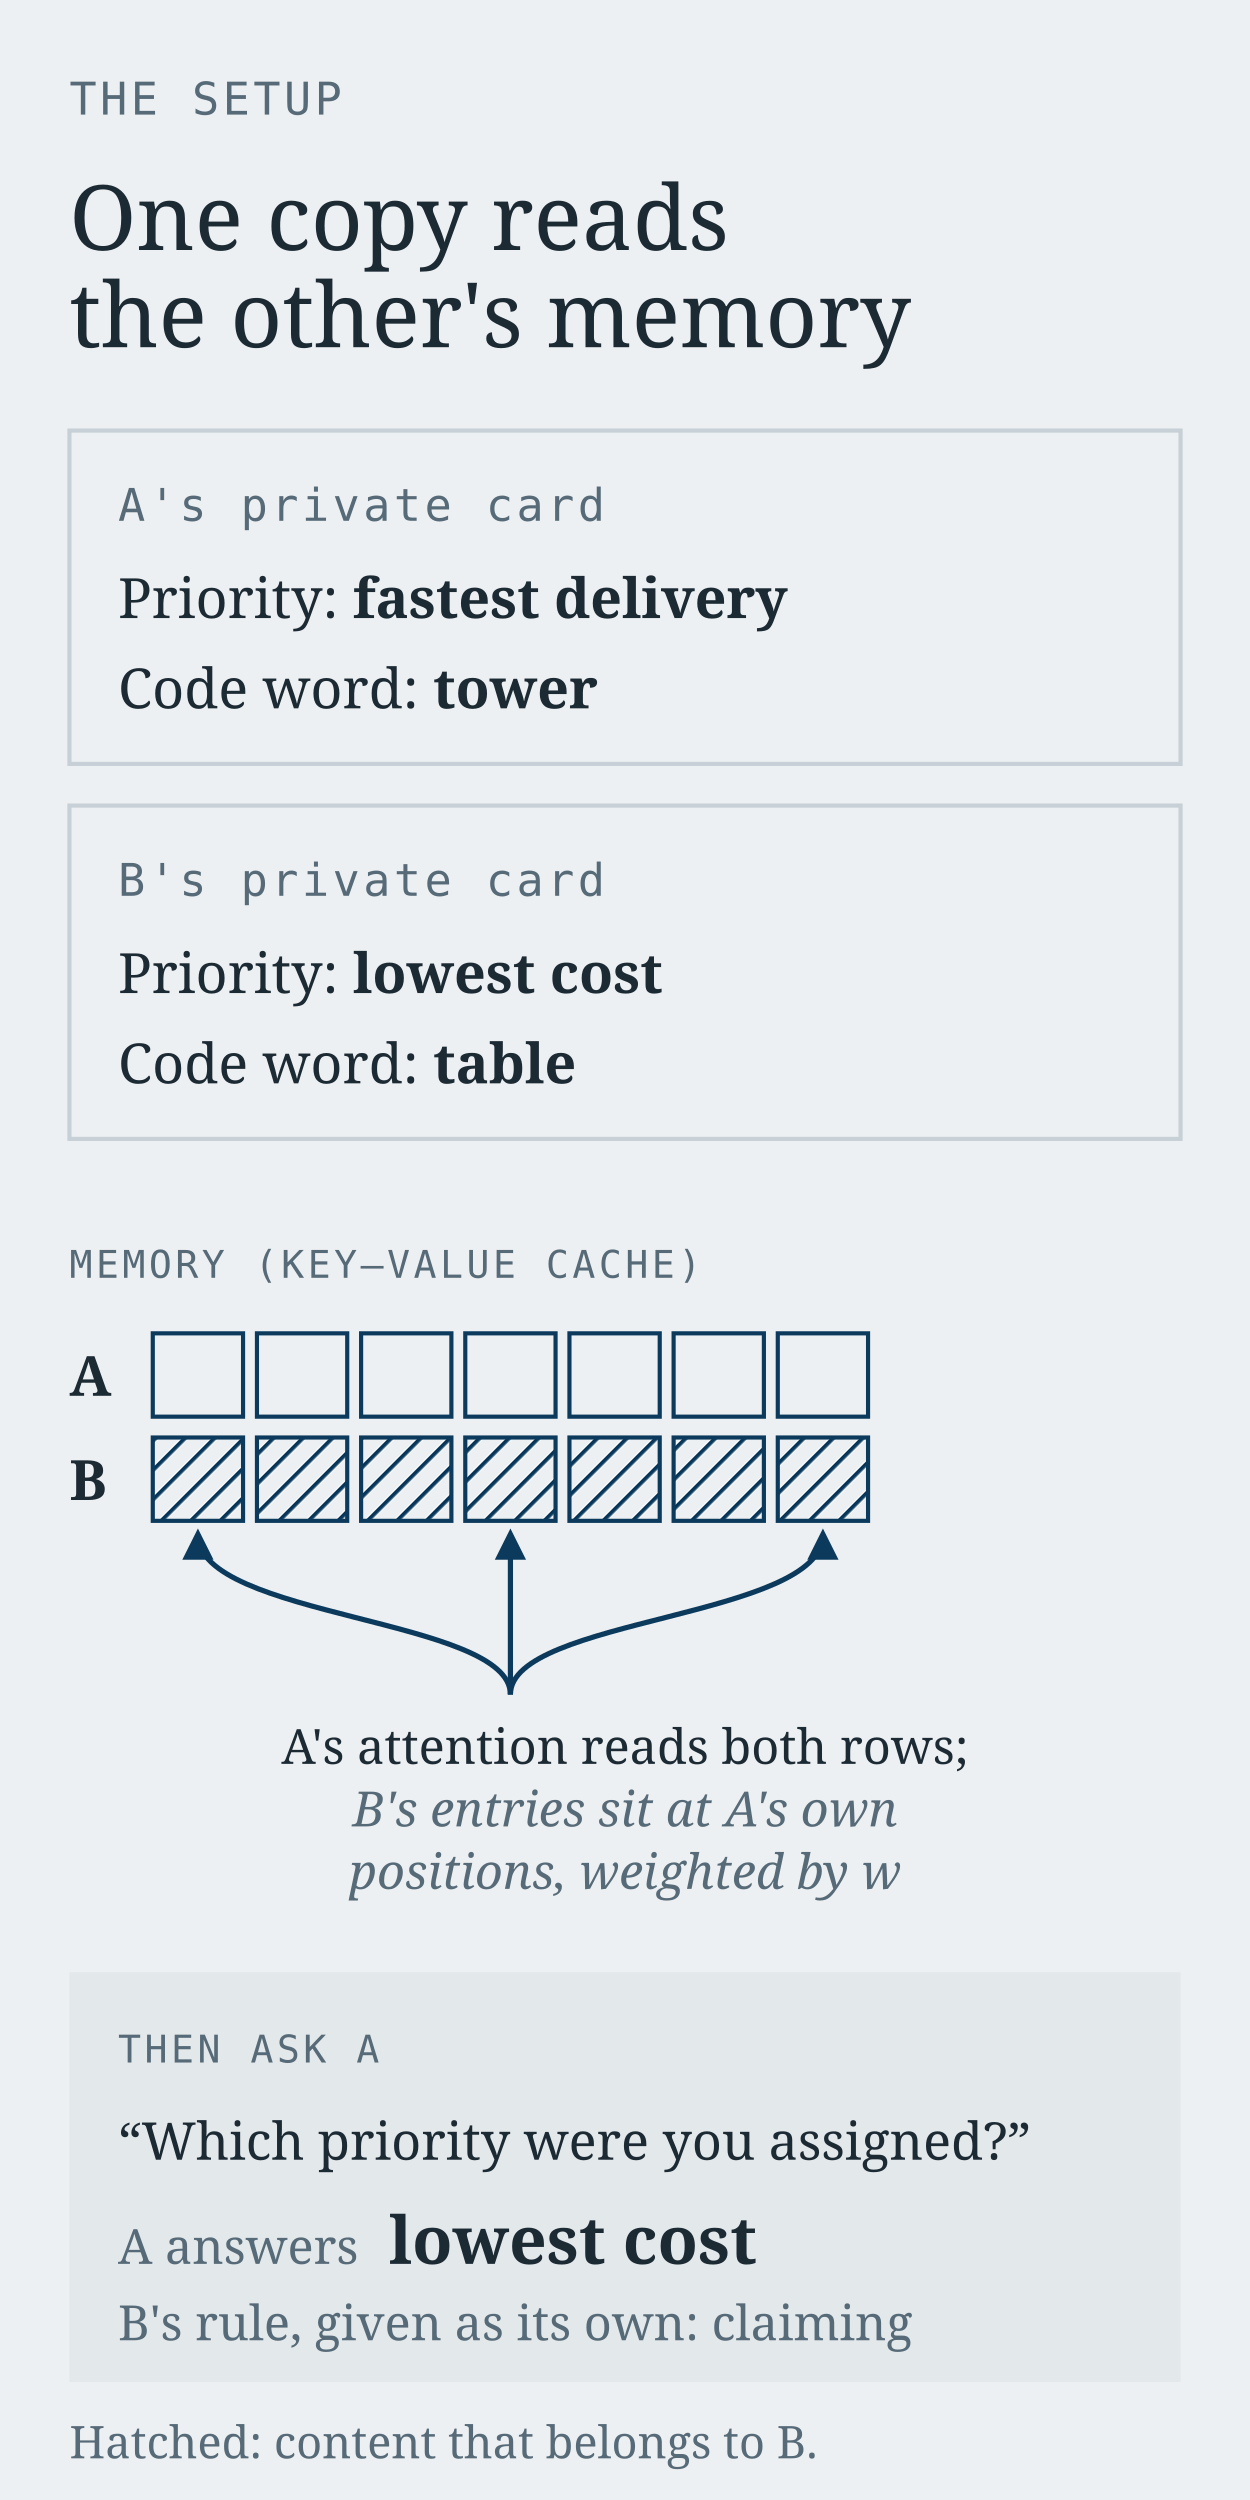
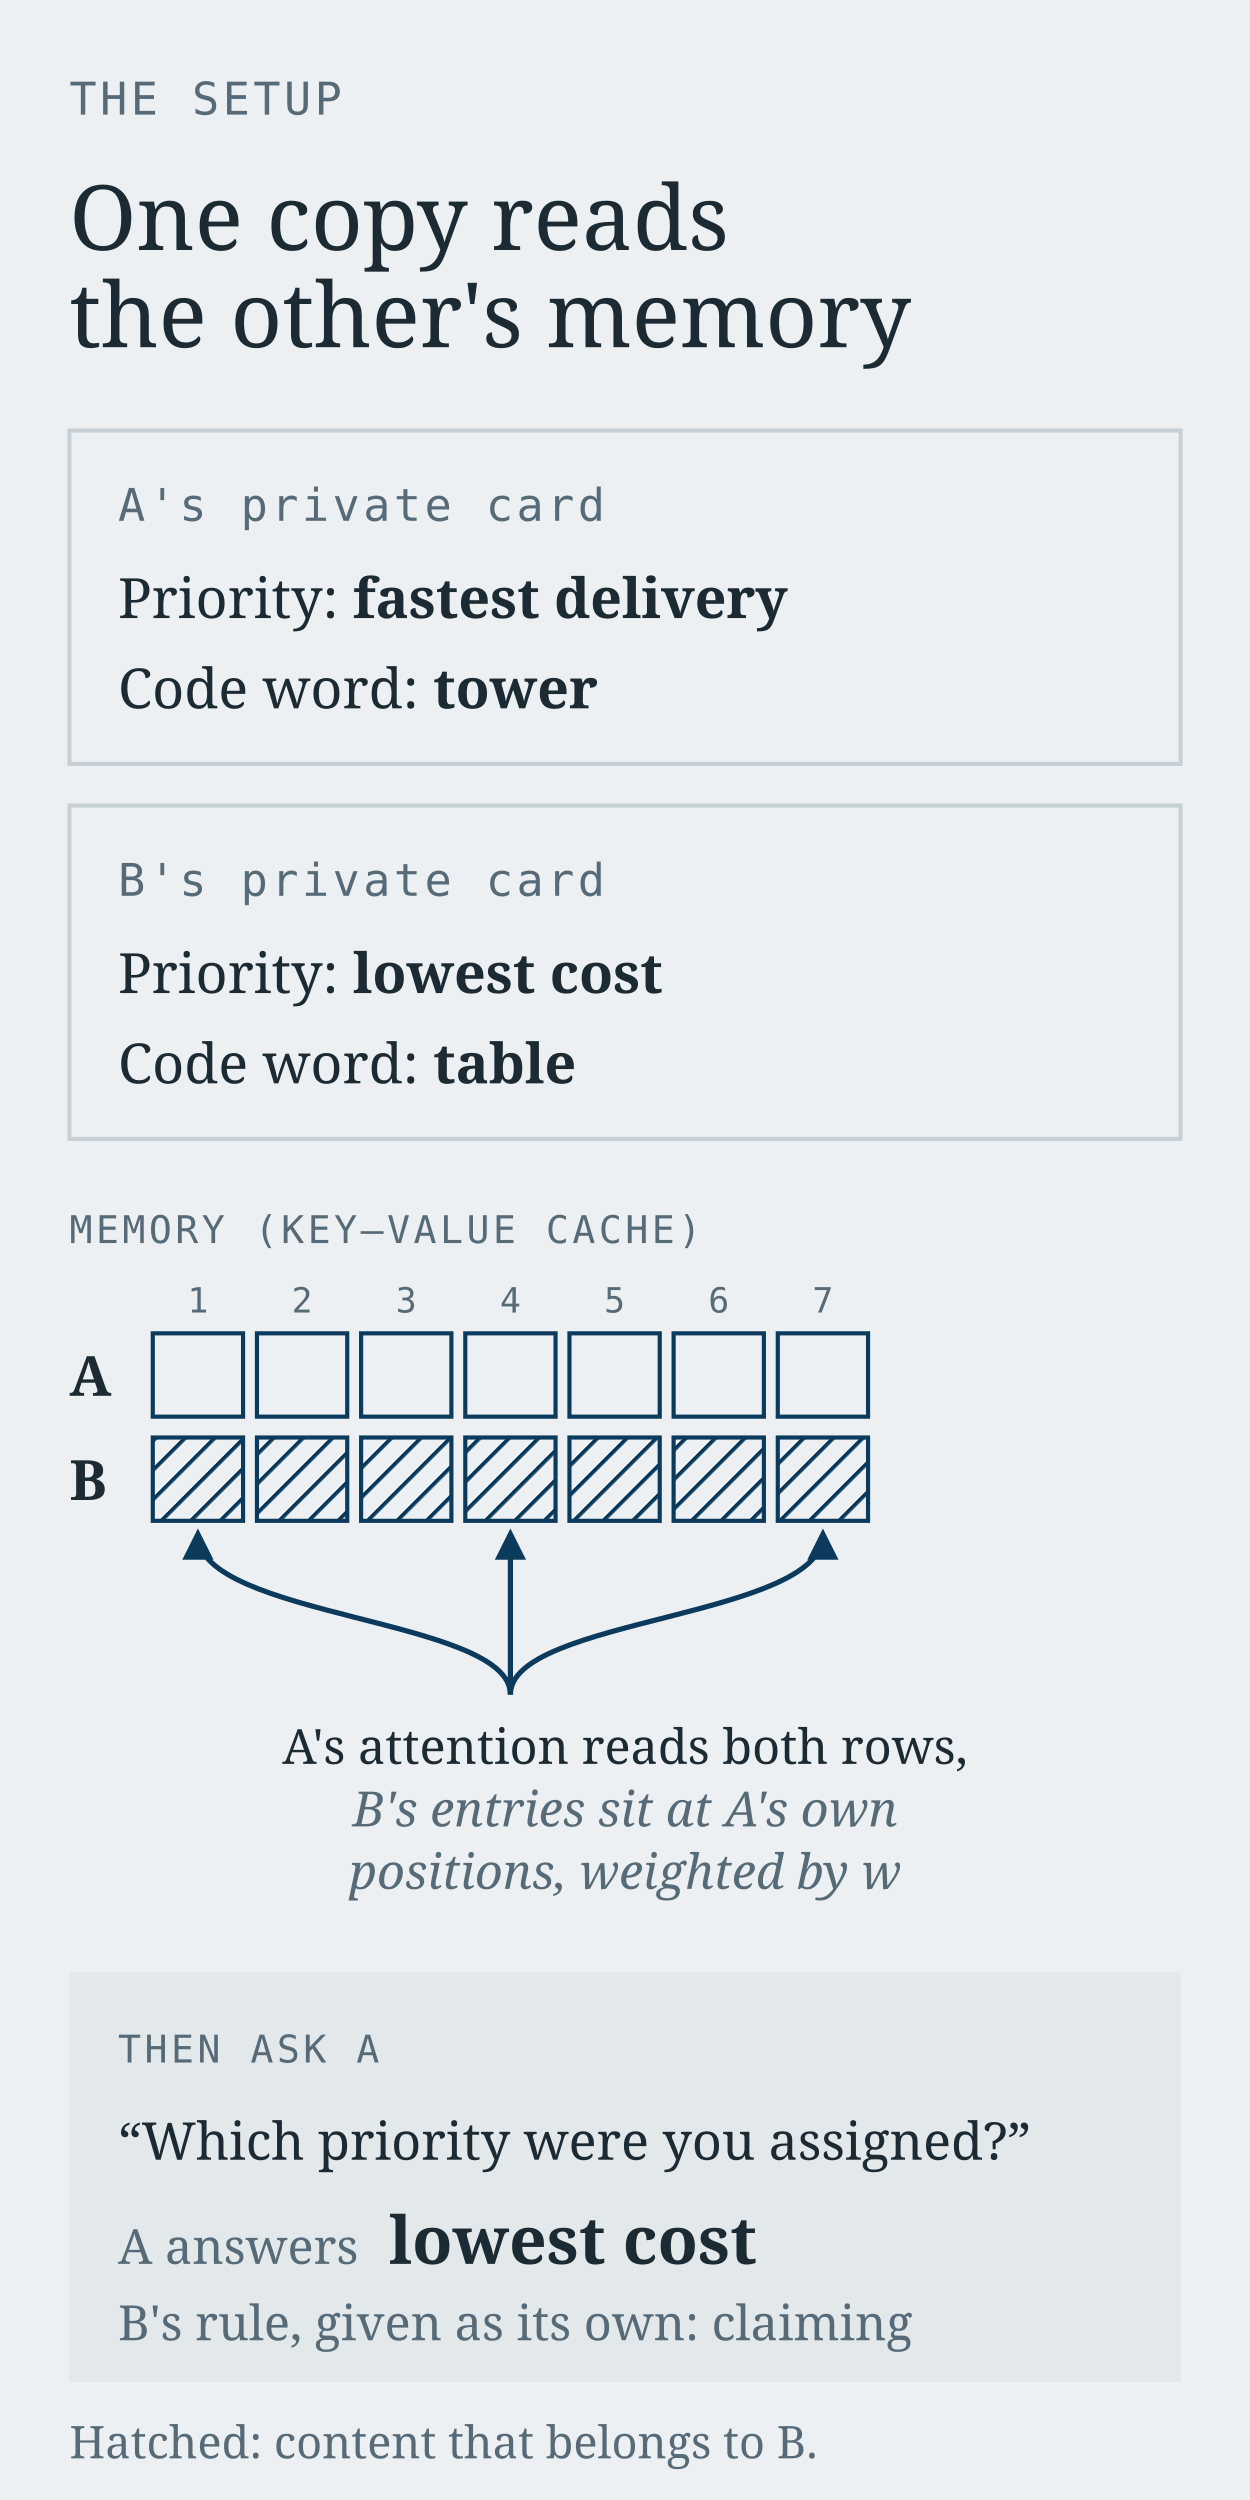
<svg xmlns="http://www.w3.org/2000/svg" width="360" height="720" viewBox="0 0 360 720" role="img" aria-labelledby="title desc">
  <rect width="360" height="720" fill="#EDF0F2" />
  <defs>
    <marker id="arrow" viewBox="0 0 10 10" refX="8" refY="5" markerWidth="6" markerHeight="6" orient="auto-start-reverse">
      <path d="M 0 0 L 10 5 L 0 10 z" fill="#0B3A5D" />
    </marker>
    <pattern id="hatch" width="6" height="6" patternUnits="userSpaceOnUse" patternTransform="rotate(45)">
      <rect width="6" height="6" fill="#EDF0F2" />
      <line x1="0" y1="0" x2="0" y2="6" stroke="#0B3A5D" stroke-width="2.2" />
    </pattern>
  </defs>
  <style>text{font-family:Newsreader,Georgia,serif;fill:#1C2A34}.muted{fill:#566A78}.eyebrow{font-family:"IBM Plex Mono",Menlo,monospace;letter-spacing:1px}.mono{font-family:"IBM Plex Mono",Menlo,monospace}.italic{font-style:italic}.strong{font-weight:600}.onink{fill:#EDF0F2}</style>
  <text x="20.0" y="33.0" font-size="13" class="eyebrow muted" text-anchor="start">THE SETUP</text>
  <text x="20.0" y="72.0" font-size="26" text-anchor="start">One copy reads</text>
  <text x="20.0" y="100.0" font-size="26" text-anchor="start">the other's memory</text>
  <rect x="20.0" y="124.0" width="320.0" height="96.0" fill="#EDF0F2" stroke="#C7D0D6" stroke-width="1.2" />
  <text x="34.0" y="150.0" font-size="13" class="eyebrow muted" text-anchor="start">A's private card</text>
  <text x="34.0" y="178.0" font-size="16" text-anchor="start">Priority: <tspan class="strong">fastest delivery</tspan>
  </text>
  <text x="34.0" y="204.0" font-size="16" text-anchor="start">Code word: <tspan class="strong">tower</tspan>
  </text>
  <rect x="20.0" y="232.0" width="320.0" height="96.0" fill="#EDF0F2" stroke="#C7D0D6" stroke-width="1.2" />
  <text x="34.0" y="258.0" font-size="13" class="eyebrow muted" text-anchor="start">B's private card</text>
  <text x="34.0" y="286.0" font-size="16" text-anchor="start">Priority: <tspan class="strong">lowest cost</tspan>
  </text>
  <text x="34.0" y="312.0" font-size="16" text-anchor="start">Code word: <tspan class="strong">table</tspan>
  </text>
-   <text x="20.0" y="368.0" font-size="11" class="eyebrow muted" text-anchor="start">MEMORY (KEY–VALUE CACHE)</text>
+   <text x="20.0" y="358.0" font-size="11" class="eyebrow muted" text-anchor="start">MEMORY (KEY–VALUE CACHE)</text>
+   <text x="57.0" y="378.0" font-size="10" class="mono muted" text-anchor="middle">1</text>
+   <text x="87.0" y="378.0" font-size="10" class="mono muted" text-anchor="middle">2</text>
+   <text x="117.0" y="378.0" font-size="10" class="mono muted" text-anchor="middle">3</text>
+   <text x="147.0" y="378.0" font-size="10" class="mono muted" text-anchor="middle">4</text>
+   <text x="177.0" y="378.0" font-size="10" class="mono muted" text-anchor="middle">5</text>
+   <text x="207.0" y="378.0" font-size="10" class="mono muted" text-anchor="middle">6</text>
+   <text x="237.0" y="378.0" font-size="10" class="mono muted" text-anchor="middle">7</text>
  <text x="20.0" y="402.0" font-size="16" class="strong" text-anchor="start">A</text>
  <text x="20.0" y="432.0" font-size="16" class="strong" text-anchor="start">B</text>
  <rect x="44.0" y="384.0" width="26.0" height="24.0" fill="#EDF0F2" stroke="#0B3A5D" stroke-width="1.2" />
  <rect x="44.0" y="414.0" width="26.0" height="24.0" fill="url(#hatch)" stroke="#0B3A5D" stroke-width="1.2" />
  <rect x="74.0" y="384.0" width="26.0" height="24.0" fill="#EDF0F2" stroke="#0B3A5D" stroke-width="1.2" />
  <rect x="74.0" y="414.0" width="26.0" height="24.0" fill="url(#hatch)" stroke="#0B3A5D" stroke-width="1.2" />
  <rect x="104.0" y="384.0" width="26.0" height="24.0" fill="#EDF0F2" stroke="#0B3A5D" stroke-width="1.2" />
  <rect x="104.0" y="414.0" width="26.0" height="24.0" fill="url(#hatch)" stroke="#0B3A5D" stroke-width="1.2" />
  <rect x="134.0" y="384.0" width="26.0" height="24.0" fill="#EDF0F2" stroke="#0B3A5D" stroke-width="1.2" />
  <rect x="134.0" y="414.0" width="26.0" height="24.0" fill="url(#hatch)" stroke="#0B3A5D" stroke-width="1.2" />
  <rect x="164.0" y="384.0" width="26.0" height="24.0" fill="#EDF0F2" stroke="#0B3A5D" stroke-width="1.2" />
  <rect x="164.0" y="414.0" width="26.0" height="24.0" fill="url(#hatch)" stroke="#0B3A5D" stroke-width="1.2" />
  <rect x="194.0" y="384.0" width="26.0" height="24.0" fill="#EDF0F2" stroke="#0B3A5D" stroke-width="1.2" />
  <rect x="194.0" y="414.0" width="26.0" height="24.0" fill="url(#hatch)" stroke="#0B3A5D" stroke-width="1.2" />
  <rect x="224.0" y="384.0" width="26.0" height="24.0" fill="#EDF0F2" stroke="#0B3A5D" stroke-width="1.2" />
  <rect x="224.0" y="414.0" width="26.0" height="24.0" fill="url(#hatch)" stroke="#0B3A5D" stroke-width="1.2" />
  <path d="M 147 488 C 147 466, 57 466, 57 442" fill="none" stroke="#0B3A5D" stroke-width="1.5" stroke-linejoin="round" marker-end="url(#arrow)" />
  <path d="M 147 488 V 442" fill="none" stroke="#0B3A5D" stroke-width="1.5" stroke-linejoin="round" marker-end="url(#arrow)" />
  <path d="M 147 488 C 147 466, 237 466, 237 442" fill="none" stroke="#0B3A5D" stroke-width="1.5" stroke-linejoin="round" marker-end="url(#arrow)" />
-   <text x="180.0" y="508.0" font-size="14" text-anchor="middle">A's attention reads both rows;</text>
+   <text x="180.0" y="508.0" font-size="14" text-anchor="middle">A's attention reads both rows,</text>
  <text x="180.0" y="526.0" font-size="14" class="muted italic" text-anchor="middle">B's entries sit at A's own</text>
  <text x="180.0" y="544.0" font-size="14" class="muted italic" text-anchor="middle">positions, weighted by w</text>
  <rect x="20.0" y="568.0" width="320.0" height="118.0" fill="#E3E8EB" />
  <text x="34.0" y="594.0" font-size="11" class="eyebrow muted" text-anchor="start">THEN ASK A</text>
  <text x="34.0" y="622.0" font-size="15" text-anchor="start">“Which priority were you assigned?”</text>
  <text x="34.0" y="652.0" font-size="14" class="muted" text-anchor="start">A answers</text>
  <text x="112.0" y="652.0" font-size="19" class="strong" text-anchor="start">lowest cost</text>
  <text x="34.0" y="674.0" font-size="14" class="muted" text-anchor="start">B's rule, given as its own: claiming</text>
  <text x="20.0" y="708.0" font-size="13" class="muted" text-anchor="start">Hatched: content that belongs to B.</text>
</svg>
